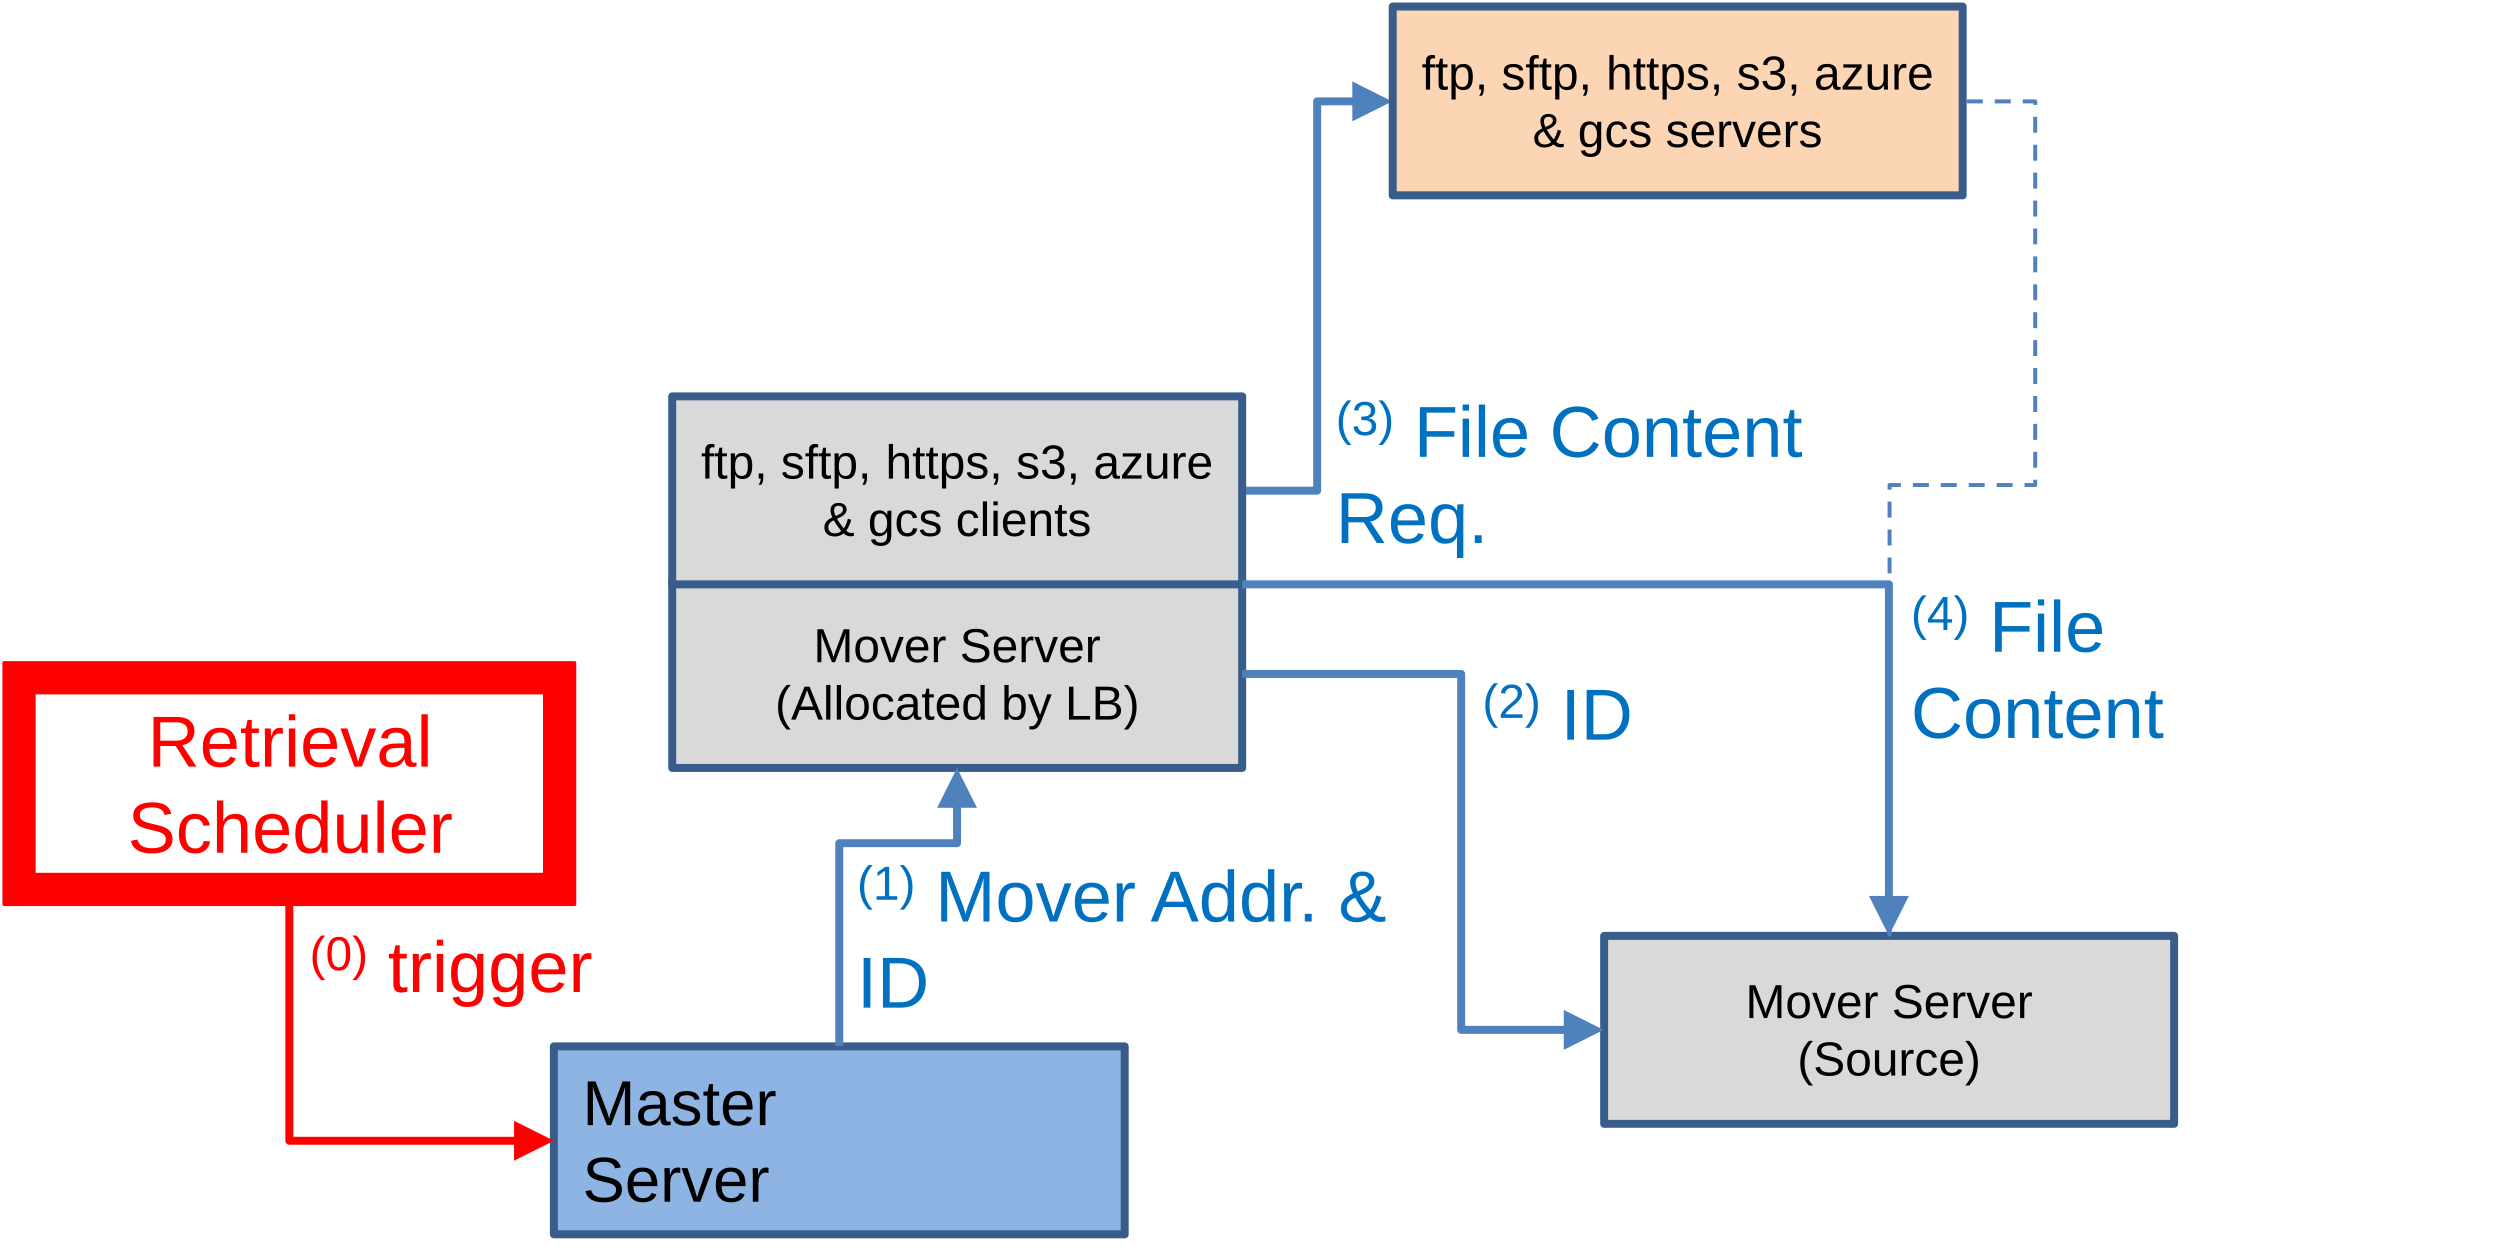
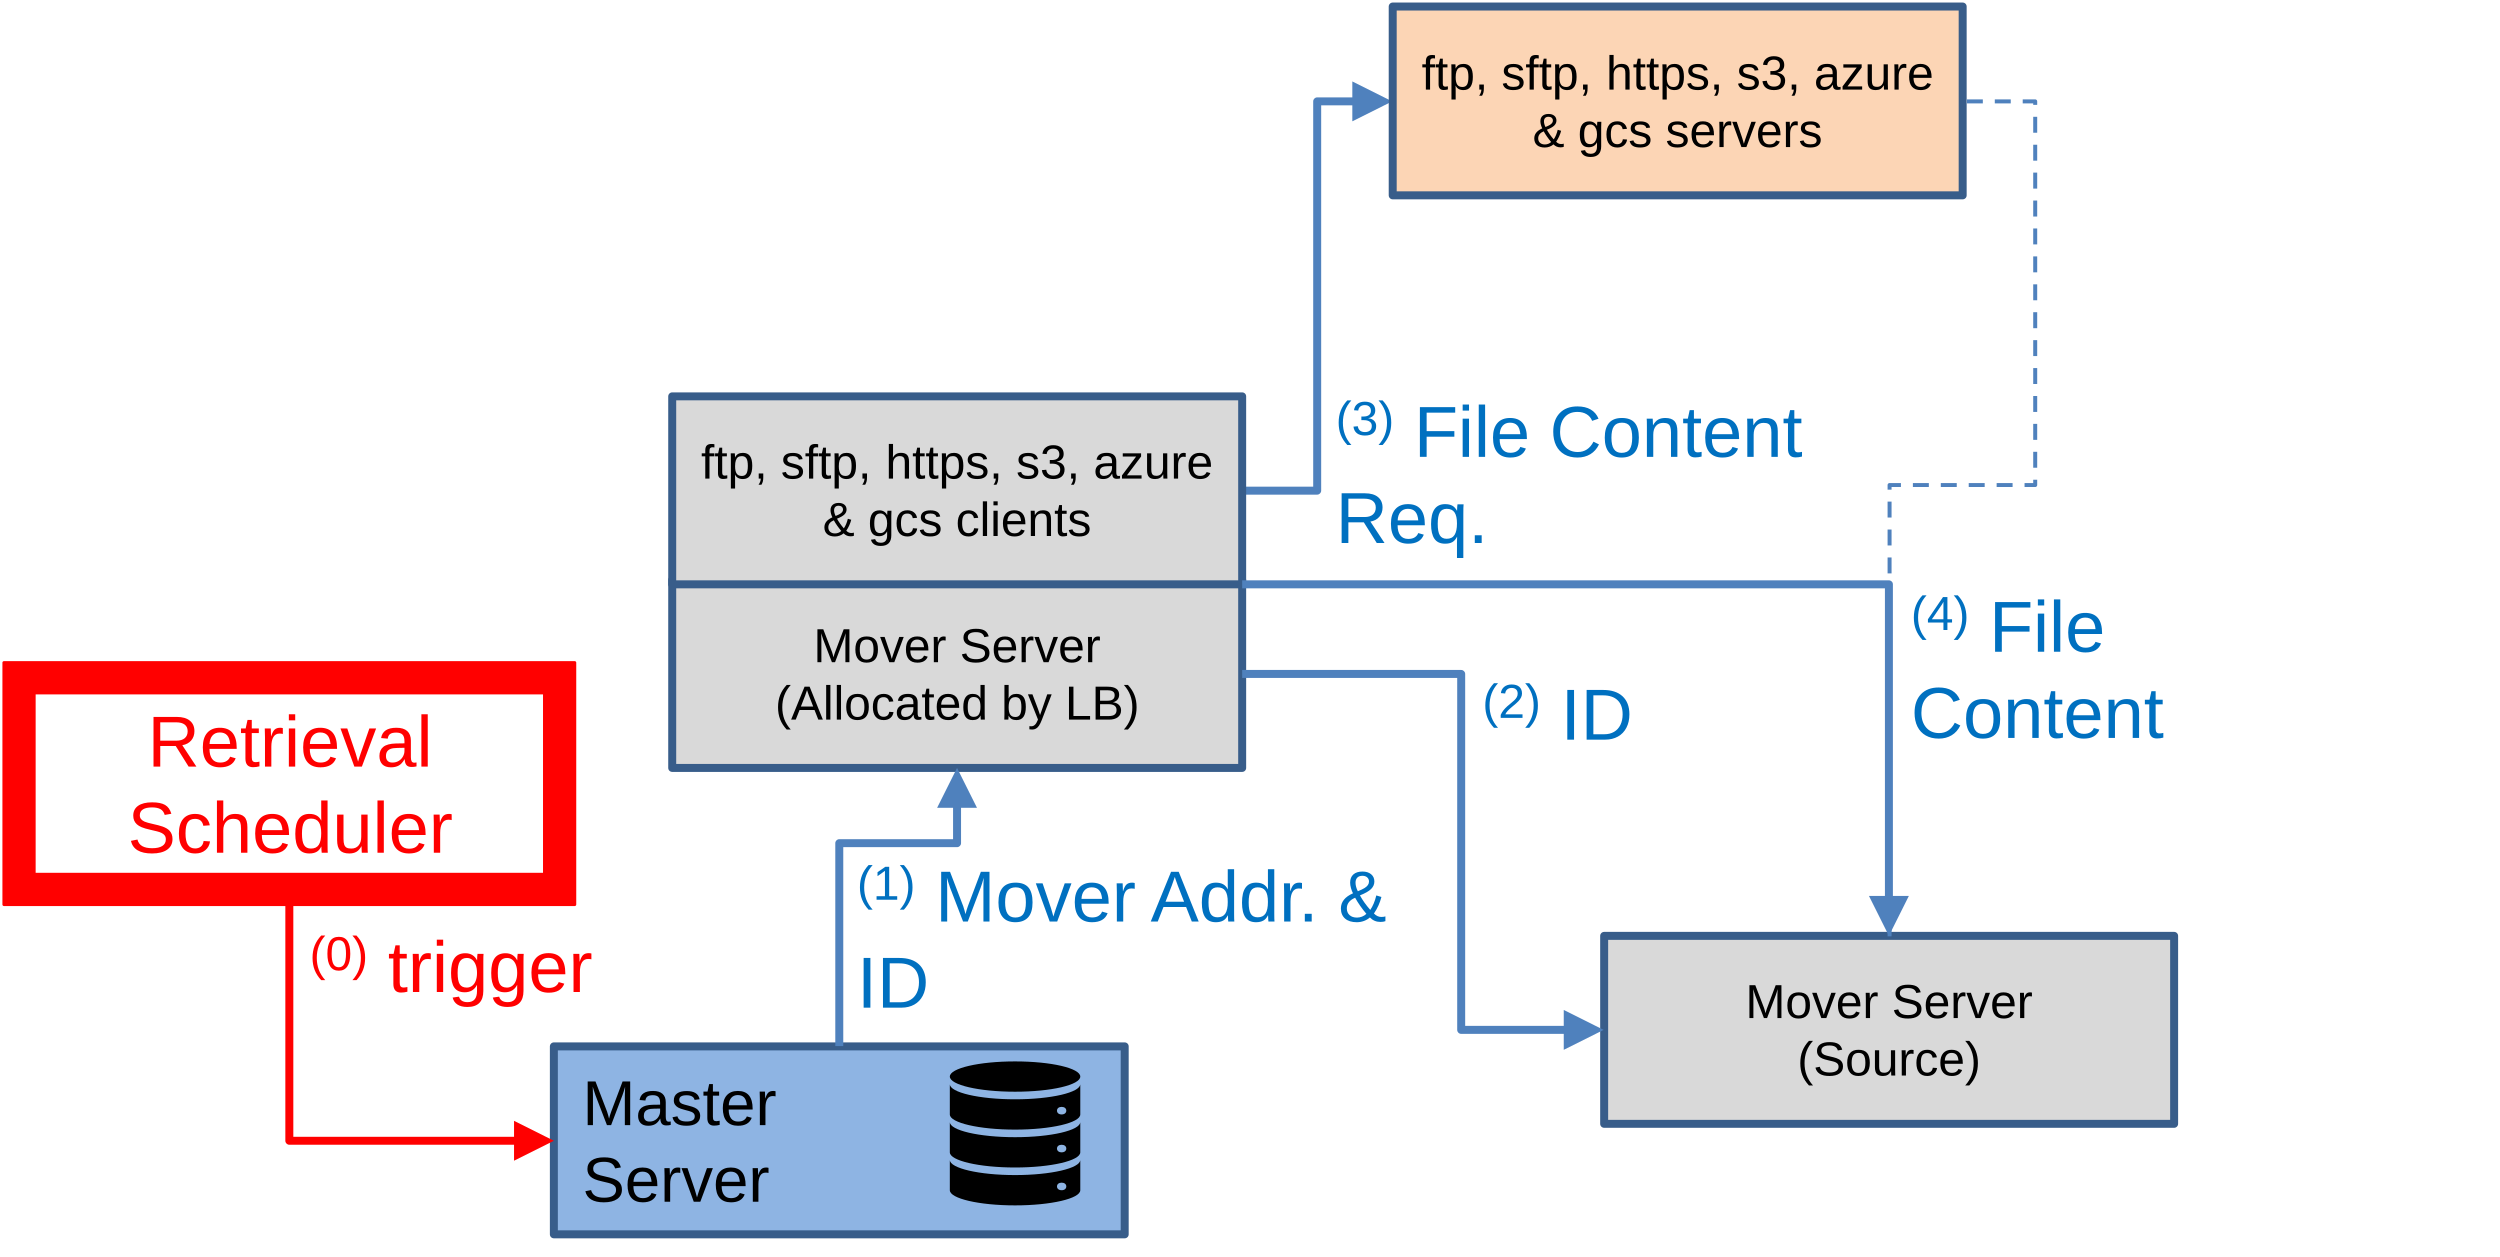
<svg xmlns="http://www.w3.org/2000/svg" width="2873" height="1444" xml:space="preserve" overflow="hidden">
  <g transform="translate(-660 -481)">
    <g>
      <rect x="1432.5" y="1147.5" width="655" height="216" stroke="#385D8A" stroke-width="9.167" stroke-linecap="butt" stroke-linejoin="round" stroke-miterlimit="10" stroke-opacity="1" fill="#D9D9D9" fill-opacity="1" />
      <text fill="#000000" fill-opacity="1" font-family="Arial,Arial_MSFontService,sans-serif" font-style="normal" font-variant="normal" font-weight="400" font-stretch="normal" font-size="55" text-anchor="start" direction="ltr" writing-mode="lr-tb" unicode-bidi="normal" text-decoration="none" transform="matrix(1 0 0 1 1594.85 1242)">Mover Server</text>
      <text fill="#000000" fill-opacity="1" font-family="Arial,Arial_MSFontService,sans-serif" font-style="normal" font-variant="normal" font-weight="400" font-stretch="normal" font-size="55" text-anchor="start" direction="ltr" writing-mode="lr-tb" unicode-bidi="normal" text-decoration="none" transform="matrix(1 0 0 1 1550.73 1308)">(Allocated by LB)</text>
      <rect x="1296.5" y="1683.5" width="656" height="216" stroke="#385D8A" stroke-width="9.167" stroke-linecap="butt" stroke-linejoin="round" stroke-miterlimit="10" stroke-opacity="1" fill="#8EB4E3" fill-opacity="1" />
      <text fill="#000000" fill-opacity="1" font-family="Arial,Arial_MSFontService,sans-serif" font-style="normal" font-variant="normal" font-weight="400" font-stretch="normal" font-size="73" text-anchor="start" direction="ltr" writing-mode="lr-tb" unicode-bidi="normal" text-decoration="none" transform="matrix(1 0 0 1 1329.38 1774)">Master</text>
      <text fill="#000000" fill-opacity="1" font-family="Arial,Arial_MSFontService,sans-serif" font-style="normal" font-variant="normal" font-weight="400" font-stretch="normal" font-size="73" text-anchor="start" direction="ltr" writing-mode="lr-tb" unicode-bidi="normal" text-decoration="none" transform="matrix(1 0 0 1 1329.38 1862)">Server</text>
      <rect x="2503.5" y="1556.5" width="655" height="216" stroke="#385D8A" stroke-width="9.167" stroke-linecap="butt" stroke-linejoin="round" stroke-miterlimit="10" stroke-opacity="1" fill="#D9D9D9" fill-opacity="1" />
      <text fill="#000000" fill-opacity="1" font-family="Arial,Arial_MSFontService,sans-serif" font-style="normal" font-variant="normal" font-weight="400" font-stretch="normal" font-size="55" text-anchor="start" direction="ltr" writing-mode="lr-tb" unicode-bidi="normal" text-decoration="none" transform="matrix(1 0 0 1 2665.92 1651)">Mover Server</text>
      <text fill="#000000" fill-opacity="1" font-family="Arial,Arial_MSFontService,sans-serif" font-style="normal" font-variant="normal" font-weight="400" font-stretch="normal" font-size="55" text-anchor="start" direction="ltr" writing-mode="lr-tb" unicode-bidi="normal" text-decoration="none" transform="matrix(1 0 0 1 2725.5 1717)">(Source)</text>
      <path d="M1619.92 1683.11 1619.92 1449.97C1619.92 1447.44 1621.97 1445.39 1624.5 1445.39L1759.84 1445.39 1755.26 1449.97 1755.26 1404.75 1764.43 1404.75 1764.43 1449.97C1764.43 1452.5 1762.38 1454.55 1759.84 1454.55L1624.5 1454.55 1629.08 1449.97 1629.08 1683.11ZM1736.93 1409.33 1759.84 1363.5 1782.76 1409.33Z" fill="#4F81BD" fill-rule="nonzero" fill-opacity="1" />
      <path d="M2087.5 1250.92 2339.2 1250.92C2341.73 1250.92 2343.78 1252.97 2343.78 1255.5L2343.78 1664.55 2339.2 1659.96 2461.65 1659.96 2461.65 1669.13 2339.2 1669.13C2336.67 1669.13 2334.61 1667.08 2334.61 1664.55L2334.61 1255.5 2339.2 1260.08 2087.5 1260.08ZM2457.06 1641.63 2502.9 1664.55 2457.06 1687.46Z" fill="#4F81BD" fill-rule="nonzero" fill-opacity="1" />
      <text fill="#0070C0" fill-opacity="1" font-family="Arial,Arial_MSFontService,sans-serif" font-style="normal" font-variant="normal" font-weight="400" font-stretch="normal" font-size="55" text-anchor="start" direction="ltr" writing-mode="lr-tb" unicode-bidi="normal" text-decoration="none" transform="matrix(1 0 0 1 1644.84 1515)">(1)</text>
      <text fill="#0070C0" fill-opacity="1" font-family="Arial,Arial_MSFontService,sans-serif" font-style="normal" font-variant="normal" font-weight="400" font-stretch="normal" font-size="83" text-anchor="start" direction="ltr" writing-mode="lr-tb" unicode-bidi="normal" text-decoration="none" transform="matrix(1 0 0 1 1734.79 1540)">Mover </text>
      <text fill="#0070C0" fill-opacity="1" font-family="Arial,Arial_MSFontService,sans-serif" font-style="normal" font-variant="normal" font-weight="400" font-stretch="normal" font-size="83" text-anchor="start" direction="ltr" writing-mode="lr-tb" unicode-bidi="normal" text-decoration="none" transform="matrix(1 0 0 1 1982.31 1540)">Addr</text>
      <text fill="#0070C0" fill-opacity="1" font-family="Arial,Arial_MSFontService,sans-serif" font-style="normal" font-variant="normal" font-weight="400" font-stretch="normal" font-size="83" text-anchor="start" direction="ltr" writing-mode="lr-tb" unicode-bidi="normal" text-decoration="none" transform="matrix(1 0 0 1 2151.92 1540)">. &amp; </text>
      <text fill="#0070C0" fill-opacity="1" font-family="Arial,Arial_MSFontService,sans-serif" font-style="normal" font-variant="normal" font-weight="400" font-stretch="normal" font-size="83" text-anchor="start" direction="ltr" writing-mode="lr-tb" unicode-bidi="normal" text-decoration="none" transform="matrix(1 0 0 1 1644.84 1639)">ID</text>
      <text fill="#0070C0" fill-opacity="1" font-family="Arial,Arial_MSFontService,sans-serif" font-style="normal" font-variant="normal" font-weight="400" font-stretch="normal" font-size="55" text-anchor="start" direction="ltr" writing-mode="lr-tb" unicode-bidi="normal" text-decoration="none" transform="matrix(1 0 0 1 2363.53 1306)">(2)</text>
      <text fill="#0070C0" fill-opacity="1" font-family="Arial,Arial_MSFontService,sans-serif" font-style="normal" font-variant="normal" font-weight="400" font-stretch="normal" font-size="83" text-anchor="start" direction="ltr" writing-mode="lr-tb" unicode-bidi="normal" text-decoration="none" transform="matrix(1 0 0 1 2453.48 1331)">ID</text>
      <path d="M0-4.583 86.21-4.583C88.742-4.583 90.793-2.531 90.793 0L90.793 447.359 86.21 442.775 131.17 442.775 131.17 451.942 86.21 451.942C83.679 451.942 81.627 449.89 81.627 447.359L81.627 0 86.21 4.583 0 4.583ZM126.587 424.442 172.42 447.359 126.587 470.275Z" fill="#4F81BD" fill-rule="nonzero" fill-opacity="1" transform="matrix(1 0 0 -1 2087.5 1044.86)" />
      <rect x="1432.5" y="936.5" width="655" height="216" stroke="#385D8A" stroke-width="9.167" stroke-linecap="butt" stroke-linejoin="round" stroke-miterlimit="10" stroke-opacity="1" fill="#D9D9D9" fill-opacity="1" />
      <text fill="#000000" fill-opacity="1" font-family="Arial,Arial_MSFontService,sans-serif" font-style="normal" font-variant="normal" font-weight="400" font-stretch="normal" font-size="55" text-anchor="start" direction="ltr" writing-mode="lr-tb" unicode-bidi="normal" text-decoration="none" transform="matrix(1 0 0 1 1465.65 1031)">ftp, sftp,</text>
      <text fill="#000000" fill-opacity="1" font-family="Arial,Arial_MSFontService,sans-serif" font-style="normal" font-variant="normal" font-weight="400" font-stretch="normal" font-size="55" text-anchor="start" direction="ltr" writing-mode="lr-tb" unicode-bidi="normal" text-decoration="none" transform="matrix(1 0 0 1 1677.63 1031)">https,</text>
      <text fill="#000000" fill-opacity="1" font-family="Arial,Arial_MSFontService,sans-serif" font-style="normal" font-variant="normal" font-weight="400" font-stretch="normal" font-size="55" text-anchor="start" direction="ltr" writing-mode="lr-tb" unicode-bidi="normal" text-decoration="none" transform="matrix(1 0 0 1 1827.74 1031)">s3,</text>
      <text fill="#000000" fill-opacity="1" font-family="Arial,Arial_MSFontService,sans-serif" font-style="normal" font-variant="normal" font-weight="400" font-stretch="normal" font-size="55" text-anchor="start" direction="ltr" writing-mode="lr-tb" unicode-bidi="normal" text-decoration="none" transform="matrix(1 0 0 1 1916.54 1031)">azure </text>
      <text fill="#000000" fill-opacity="1" font-family="Arial,Arial_MSFontService,sans-serif" font-style="normal" font-variant="normal" font-weight="400" font-stretch="normal" font-size="55" text-anchor="start" direction="ltr" writing-mode="lr-tb" unicode-bidi="normal" text-decoration="none" transform="matrix(1 0 0 1 1605.45 1097)">&amp; gcs clients</text>
      <rect x="2260.5" y="488.5" width="655" height="217" stroke="#385D8A" stroke-width="9.167" stroke-linecap="butt" stroke-linejoin="round" stroke-miterlimit="10" stroke-opacity="1" fill="#FCD5B5" fill-opacity="1" />
      <text fill="#000000" fill-opacity="1" font-family="Arial,Arial_MSFontService,sans-serif" font-style="normal" font-variant="normal" font-weight="400" font-stretch="normal" font-size="55" text-anchor="start" direction="ltr" writing-mode="lr-tb" unicode-bidi="normal" text-decoration="none" transform="matrix(1 0 0 1 2293.75 584)">ftp, sftp,</text>
      <text fill="#000000" fill-opacity="1" font-family="Arial,Arial_MSFontService,sans-serif" font-style="normal" font-variant="normal" font-weight="400" font-stretch="normal" font-size="55" text-anchor="start" direction="ltr" writing-mode="lr-tb" unicode-bidi="normal" text-decoration="none" transform="matrix(1 0 0 1 2505.73 584)">https,</text>
      <text fill="#000000" fill-opacity="1" font-family="Arial,Arial_MSFontService,sans-serif" font-style="normal" font-variant="normal" font-weight="400" font-stretch="normal" font-size="55" text-anchor="start" direction="ltr" writing-mode="lr-tb" unicode-bidi="normal" text-decoration="none" transform="matrix(1 0 0 1 2655.83 584)">s3,</text>
      <text fill="#000000" fill-opacity="1" font-family="Arial,Arial_MSFontService,sans-serif" font-style="normal" font-variant="normal" font-weight="400" font-stretch="normal" font-size="55" text-anchor="start" direction="ltr" writing-mode="lr-tb" unicode-bidi="normal" text-decoration="none" transform="matrix(1 0 0 1 2744.64 584)">azure </text>
      <text fill="#000000" fill-opacity="1" font-family="Arial,Arial_MSFontService,sans-serif" font-style="normal" font-variant="normal" font-weight="400" font-stretch="normal" font-size="55" text-anchor="start" direction="ltr" writing-mode="lr-tb" unicode-bidi="normal" text-decoration="none" transform="matrix(1 0 0 1 2421.24 650)">&amp; gcs servers</text>
      <path d="M2087.5 1147.92 2830.73 1147.92C2833.27 1147.92 2835.32 1149.97 2835.32 1152.5L2835.32 1515.21 2826.15 1515.21 2826.15 1152.5 2830.73 1157.08 2087.5 1157.08ZM2853.65 1510.63 2830.73 1556.46 2807.82 1510.63Z" fill="#4F81BD" fill-rule="nonzero" fill-opacity="1" />
      <text fill="#0070C0" fill-opacity="1" font-family="Arial,Arial_MSFontService,sans-serif" font-style="normal" font-variant="normal" font-weight="400" font-stretch="normal" font-size="55" text-anchor="start" direction="ltr" writing-mode="lr-tb" unicode-bidi="normal" text-decoration="none" transform="matrix(1 0 0 1 2855.99 1205)">(4)</text>
      <text fill="#0070C0" fill-opacity="1" font-family="Arial,Arial_MSFontService,sans-serif" font-style="normal" font-variant="normal" font-weight="400" font-stretch="normal" font-size="83" text-anchor="start" direction="ltr" writing-mode="lr-tb" unicode-bidi="normal" text-decoration="none" transform="matrix(1 0 0 1 2945.94 1230)">F</text>
      <text fill="#0070C0" fill-opacity="1" font-family="Arial,Arial_MSFontService,sans-serif" font-style="normal" font-variant="normal" font-weight="400" font-stretch="normal" font-size="83" text-anchor="start" direction="ltr" writing-mode="lr-tb" unicode-bidi="normal" text-decoration="none" transform="matrix(1 0 0 1 2996.35 1230)">ile</text>
      <text fill="#0070C0" fill-opacity="1" font-family="Arial,Arial_MSFontService,sans-serif" font-style="normal" font-variant="normal" font-weight="400" font-stretch="normal" font-size="83" text-anchor="start" direction="ltr" writing-mode="lr-tb" unicode-bidi="normal" text-decoration="none" transform="matrix(1 0 0 1 2855.99 1329)">Content</text>
      <text fill="#0070C0" fill-opacity="1" font-family="Arial,Arial_MSFontService,sans-serif" font-style="normal" font-variant="normal" font-weight="400" font-stretch="normal" font-size="55" text-anchor="start" direction="ltr" writing-mode="lr-tb" unicode-bidi="normal" text-decoration="none" transform="matrix(1 0 0 1 2194.99 981)">(3)</text>
      <text fill="#0070C0" fill-opacity="1" font-family="Arial,Arial_MSFontService,sans-serif" font-style="normal" font-variant="normal" font-weight="400" font-stretch="normal" font-size="83" text-anchor="start" direction="ltr" writing-mode="lr-tb" unicode-bidi="normal" text-decoration="none" transform="matrix(1 0 0 1 2284.94 1006)">F</text>
      <text fill="#0070C0" fill-opacity="1" font-family="Arial,Arial_MSFontService,sans-serif" font-style="normal" font-variant="normal" font-weight="400" font-stretch="normal" font-size="83" text-anchor="start" direction="ltr" writing-mode="lr-tb" unicode-bidi="normal" text-decoration="none" transform="matrix(1 0 0 1 2335.35 1006)">ile</text>
      <text fill="#0070C0" fill-opacity="1" font-family="Arial,Arial_MSFontService,sans-serif" font-style="normal" font-variant="normal" font-weight="400" font-stretch="normal" font-size="83" text-anchor="start" direction="ltr" writing-mode="lr-tb" unicode-bidi="normal" text-decoration="none" transform="matrix(1 0 0 1 2440.77 1006)">Content </text>
      <text fill="#0070C0" fill-opacity="1" font-family="Arial,Arial_MSFontService,sans-serif" font-style="normal" font-variant="normal" font-weight="400" font-stretch="normal" font-size="83" text-anchor="start" direction="ltr" writing-mode="lr-tb" unicode-bidi="normal" text-decoration="none" transform="matrix(1 0 0 1 2194.99 1105)">Req.</text>
      <path d="M664.5 1242.5 1320.5 1242.5 1320.5 1520.5 664.5 1520.5ZM699.25 1277.25 699.25 1485.75 1285.75 1485.75 1285.75 1277.25Z" stroke="#FF0000" stroke-width="3.438" stroke-linecap="butt" stroke-linejoin="round" stroke-miterlimit="10" stroke-opacity="1" fill="#FF0000" fill-rule="evenodd" fill-opacity="1" />
      <text fill="#FF0000" fill-opacity="1" font-family="Arial,Arial_MSFontService,sans-serif" font-style="normal" font-variant="normal" font-weight="400" font-stretch="normal" font-size="83" text-anchor="start" direction="ltr" writing-mode="lr-tb" unicode-bidi="normal" text-decoration="none" transform="matrix(1 0 0 1 829.607 1362)">Retrieval </text>
      <text fill="#FF0000" fill-opacity="1" font-family="Arial,Arial_MSFontService,sans-serif" font-style="normal" font-variant="normal" font-weight="400" font-stretch="normal" font-size="83" text-anchor="start" direction="ltr" writing-mode="lr-tb" unicode-bidi="normal" text-decoration="none" transform="matrix(1 0 0 1 806.69 1461)">Scheduler</text>
      <path d="M0-4.583 271.473-4.583C274.005-4.583 276.057-2.531 276.057 0L276.057 262.813 266.89 262.813 266.89 0 271.473 4.583 0 4.583ZM294.39 258.23 271.473 304.063 248.557 258.23Z" fill="#FF0000" fill-rule="nonzero" fill-opacity="1" transform="matrix(1.83697e-16 1 1 -1.83697e-16 992.5 1520.5)" />
      <text fill="#FF0000" fill-opacity="1" font-family="Arial,Arial_MSFontService,sans-serif" font-style="normal" font-variant="normal" font-weight="400" font-stretch="normal" font-size="55" text-anchor="start" direction="ltr" writing-mode="lr-tb" unicode-bidi="normal" text-decoration="none" transform="matrix(1 0 0 1 1015.78 1596)">(0)</text>
      <text fill="#FF0000" fill-opacity="1" font-family="Arial,Arial_MSFontService,sans-serif" font-style="normal" font-variant="normal" font-weight="400" font-stretch="normal" font-size="83" text-anchor="start" direction="ltr" writing-mode="lr-tb" unicode-bidi="normal" text-decoration="none" transform="matrix(1 0 0 1 1105.73 1621)">trigger</text>
      <path d="M2831.5 1557.02 2831.5 1038.4 2998.86 1038.4 2998.86 597.5 2916.36 597.5" stroke="#4F81BD" stroke-width="4.583" stroke-linecap="butt" stroke-linejoin="round" stroke-miterlimit="10" stroke-dasharray="18.333 13.75" stroke-opacity="1" fill="none" fill-rule="evenodd" />
+       <g>
+         <g>
+           <g>
+             <path d="M165.458 39.188C165.458 48.806 138.166 56.604 104.5 56.604 70.834 56.604 43.542 48.806 43.542 39.188 43.542 29.569 70.834 21.771 104.5 21.771 138.166 21.771 165.458 29.569 165.458 39.188Z" fill="#000000" fill-rule="nonzero" fill-opacity="1" transform="matrix(1.22966 0 0 1 1698 1679)" />
+             <path d="M148.042 82.729C145.429 82.729 143.688 80.987 143.688 78.375 143.688 75.763 145.429 74.021 148.042 74.021 150.654 74.021 152.396 75.763 152.396 78.375 152.396 80.987 150.654 82.729 148.042 82.729ZM104.5 65.312C70.973 65.312 43.542 57.475 43.542 47.896L43.542 82.729C43.542 92.308 70.973 100.146 104.5 100.146 138.027 100.146 165.458 92.308 165.458 82.729L165.458 47.896C165.458 57.475 138.027 65.312 104.5 65.312Z" fill="#000000" fill-rule="nonzero" fill-opacity="1" transform="matrix(1.22966 0 0 1 1698 1679)" />
+             <path d="M148.042 126.271C145.429 126.271 143.688 124.529 143.688 121.917 143.688 119.304 145.429 117.562 148.042 117.562 150.654 117.562 152.396 119.304 152.396 121.917 152.396 124.529 150.654 126.271 148.042 126.271ZM104.5 108.854C70.973 108.854 43.542 101.017 43.542 91.438L43.542 126.271C43.542 135.85 70.973 143.688 104.5 143.688 138.027 143.688 165.458 135.85 165.458 126.271L165.458 91.438C165.458 101.017 138.027 108.854 104.5 108.854Z" fill="#000000" fill-rule="nonzero" fill-opacity="1" transform="matrix(1.22966 0 0 1 1698 1679)" />
+             <path d="M148.042 169.812C145.429 169.812 143.688 168.071 143.688 165.458 143.688 162.846 145.429 161.104 148.042 161.104 150.654 161.104 152.396 162.846 152.396 165.458 152.396 168.071 150.654 169.812 148.042 169.812ZM104.5 152.396C70.973 152.396 43.542 144.558 43.542 134.979L43.542 169.812C43.542 179.392 70.973 187.229 104.5 187.229 138.027 187.229 165.458 179.392 165.458 169.812L165.458 134.979C165.458 144.558 138.027 152.396 104.5 152.396Z" fill="#000000" fill-rule="nonzero" fill-opacity="1" transform="matrix(1.22966 0 0 1 1698 1679)" />
+           </g>
+         </g>
+       </g>
    </g>
  </g>
</svg>
